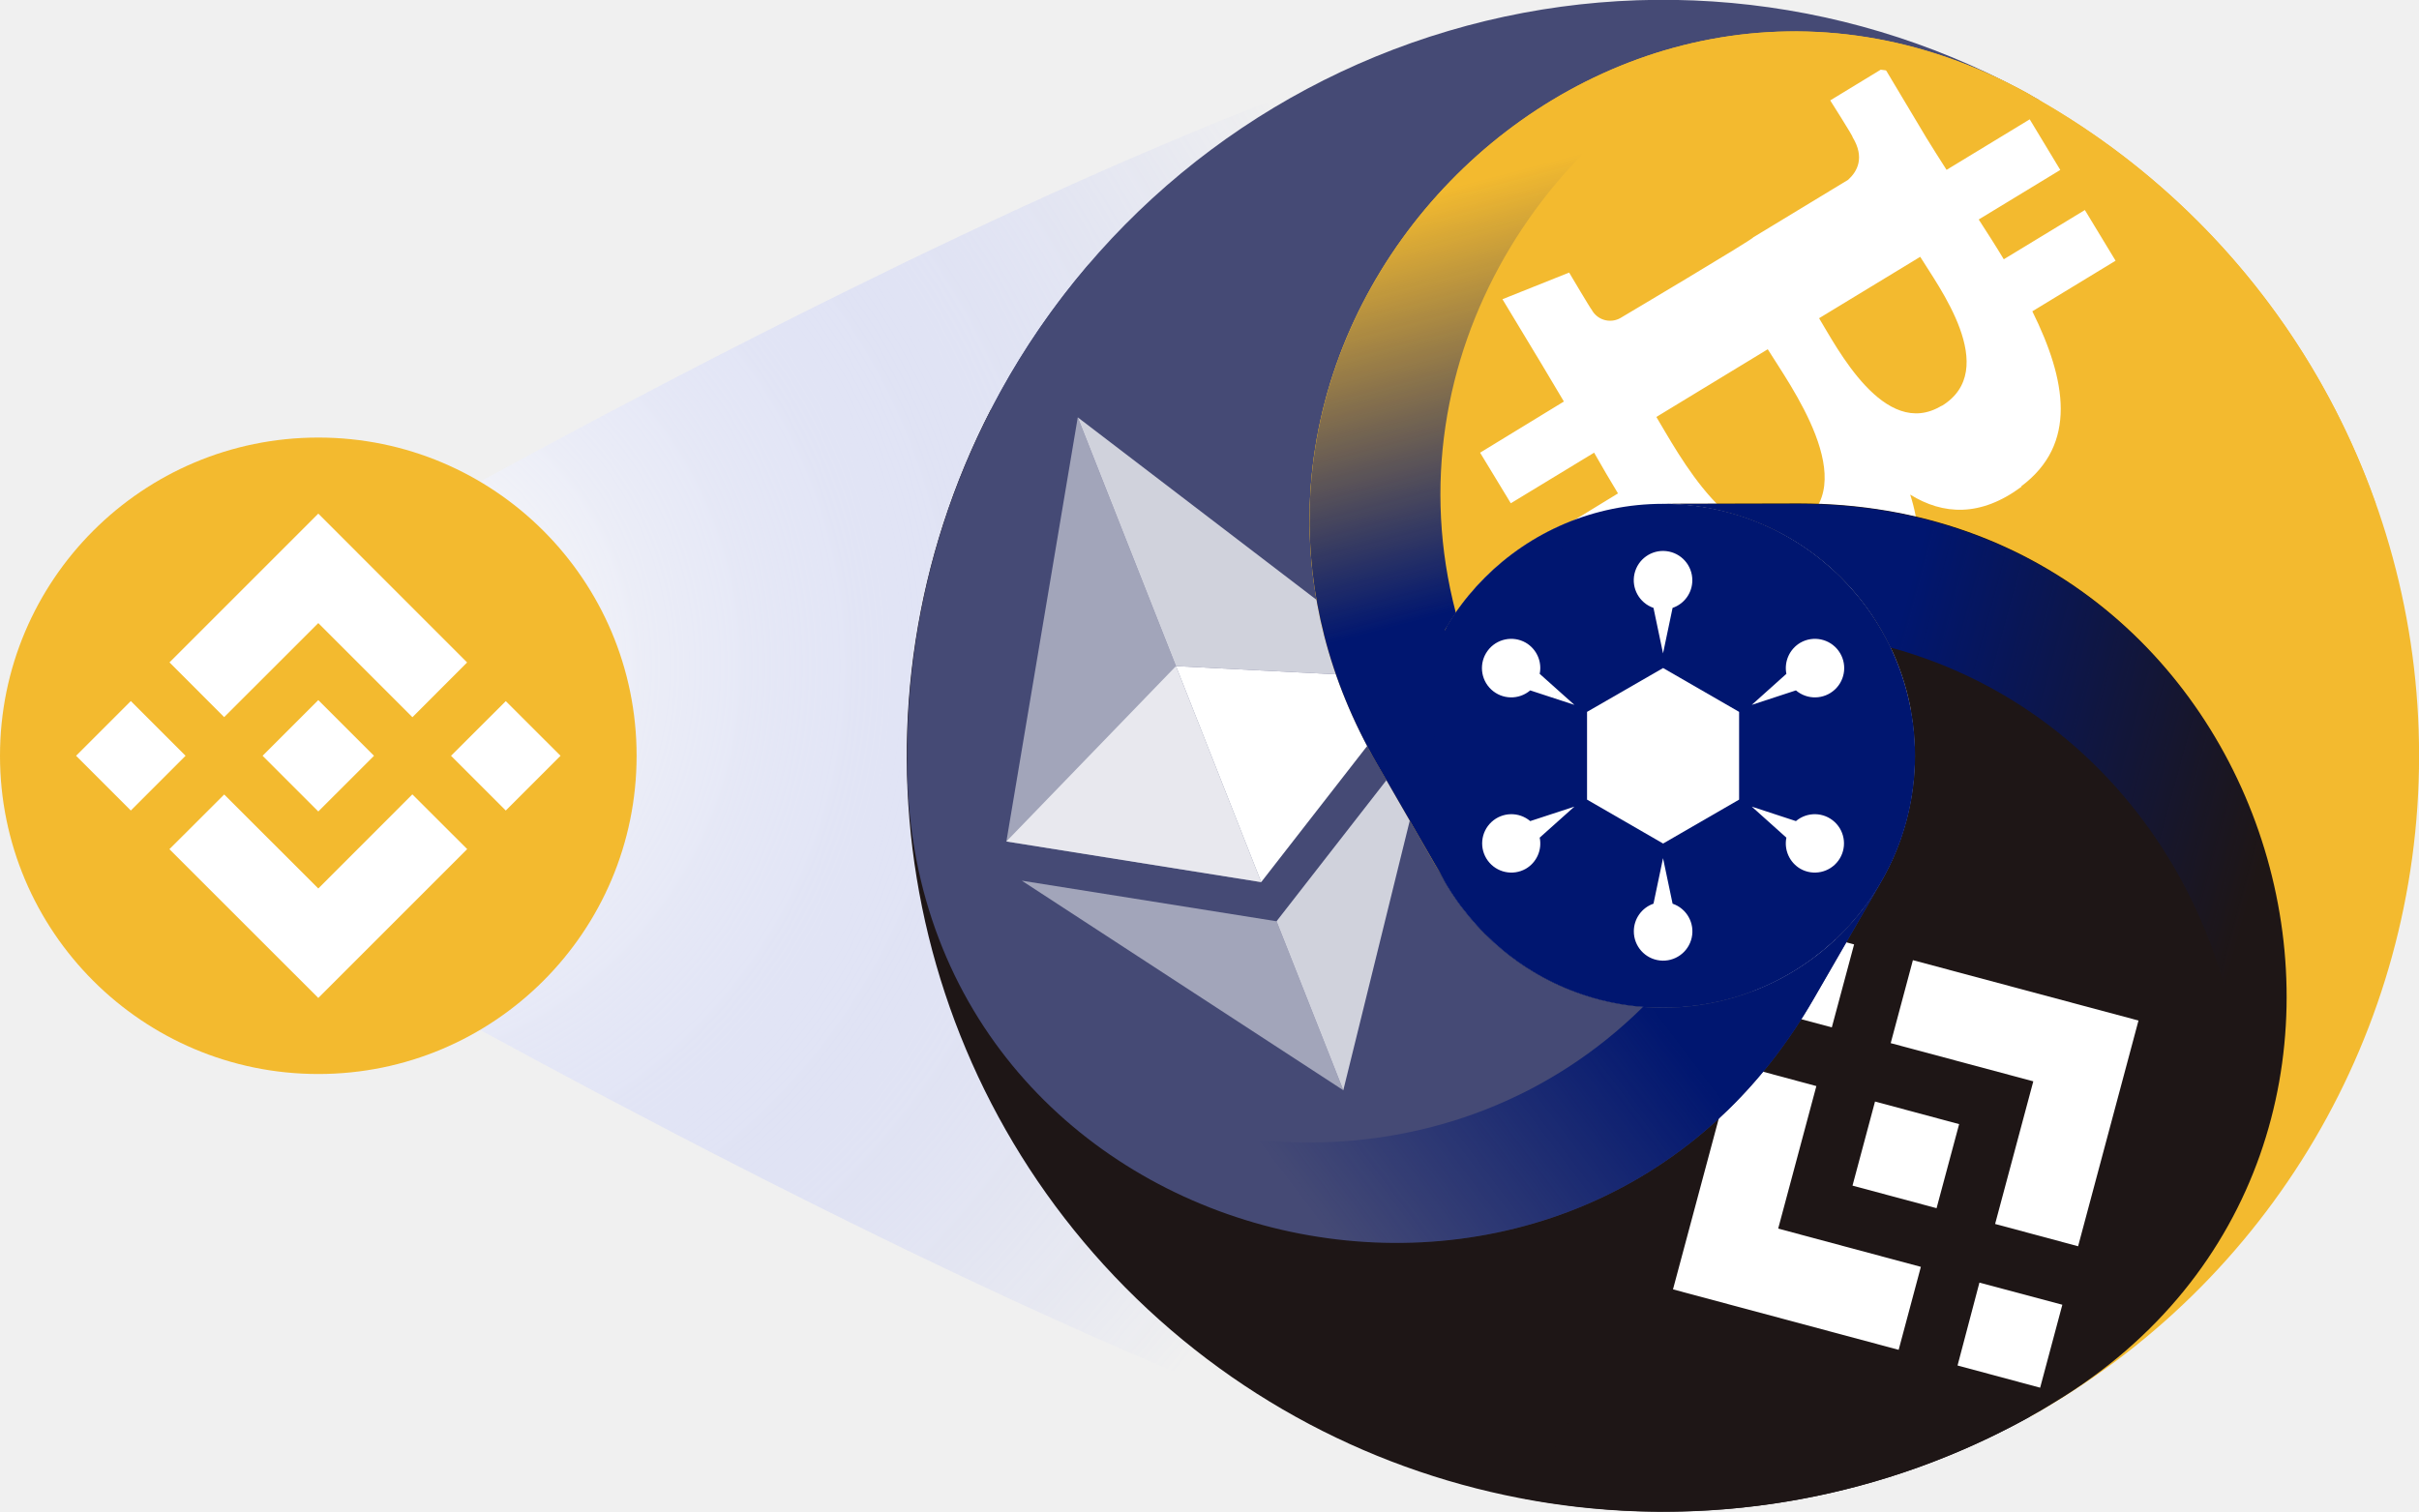
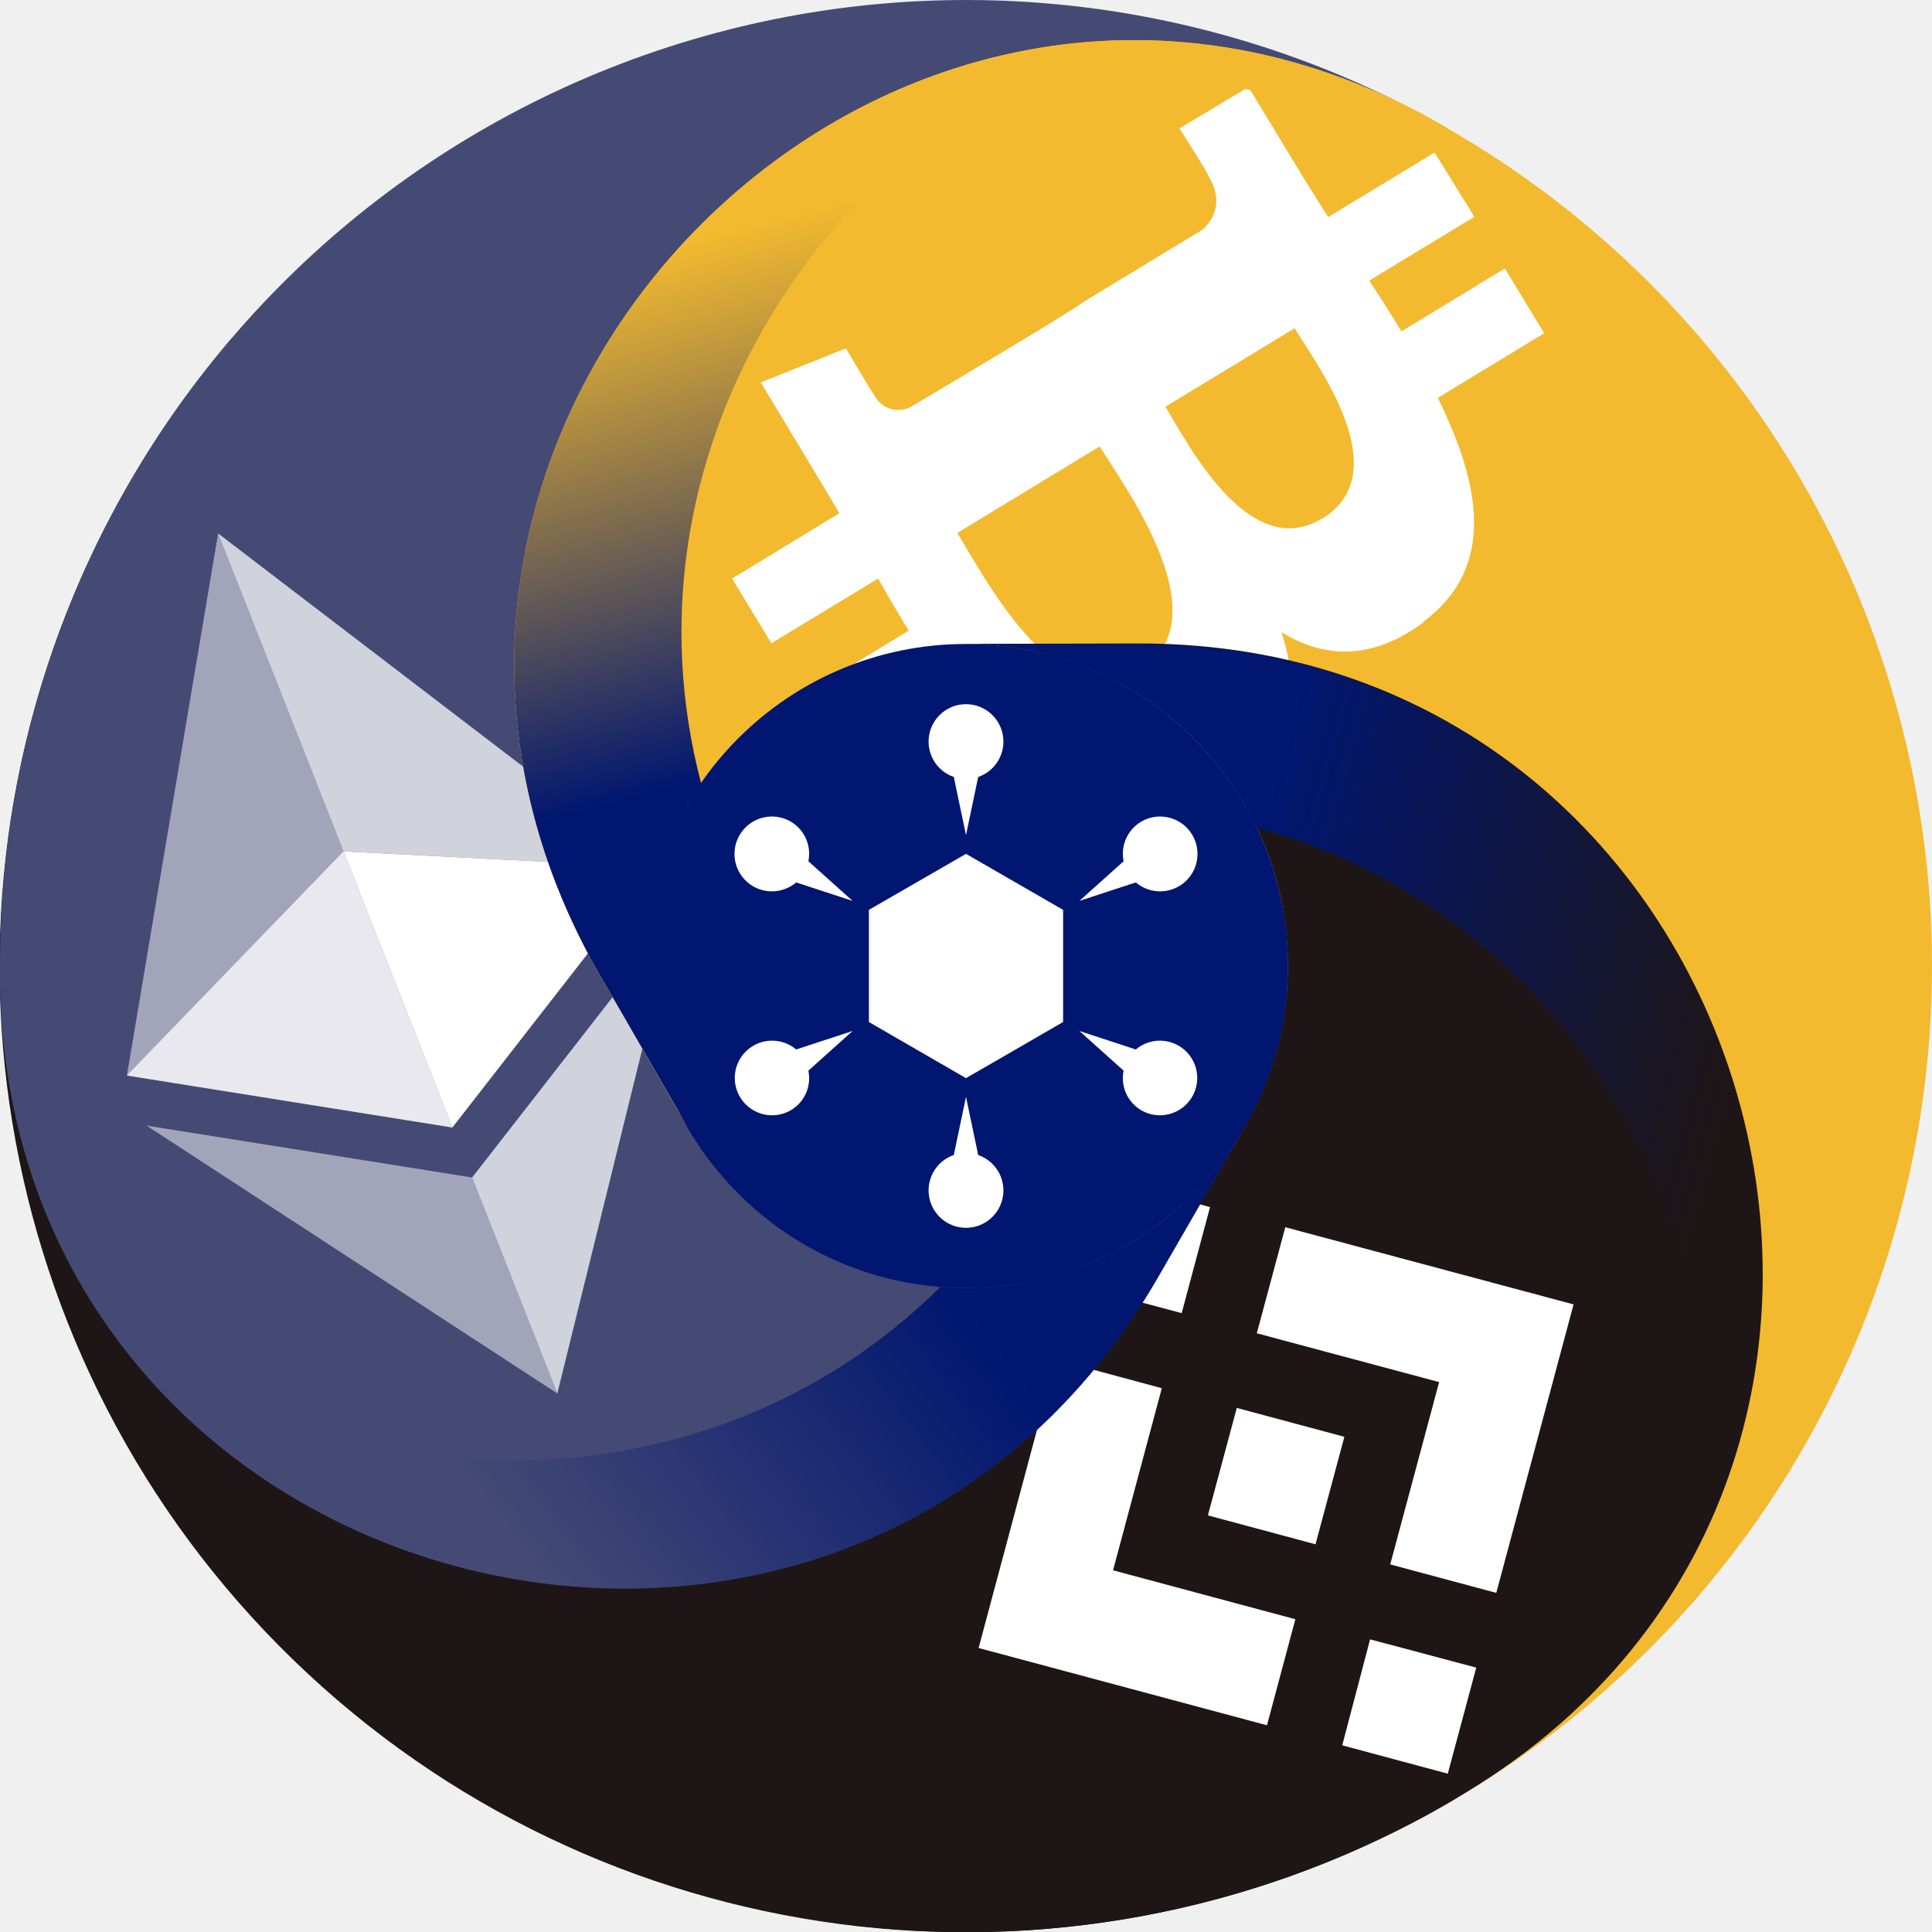
- <svg xmlns="http://www.w3.org/2000/svg" xmlns:xlink="http://www.w3.org/1999/xlink" viewBox="0 0 303.99 190">
+ <svg xmlns="http://www.w3.org/2000/svg" xmlns:xlink="http://www.w3.org/1999/xlink" viewBox="0 0 190 190">
  <defs>
-     <style>.cls-1{fill:url(#Dégradé_sans_nom_967);}.cls-2{fill:#f3ba2f;}.cls-3,.cls-8,.cls-9{fill:#fff;}.cls-4{fill:#1e1616;}.cls-5{fill:#454a75;}.cls-6{fill:none;}.cls-7{fill:url(#Dégradé_sans_nom_298);}.cls-8{opacity:0.5;}.cls-9{opacity:0.75;}.cls-10{fill:#001670;}.cls-11{fill:url(#Dégradé_sans_nom_298-2);}.cls-12{fill:url(#Dégradé_sans_nom_298-3);}</style>
-     <radialGradient id="Dégradé_sans_nom_967" cx="41.99" cy="83.72" r="158.82" gradientUnits="userSpaceOnUse">
-       <stop offset="0" stop-color="#fff" stop-opacity="0" />
-       <stop offset="0.11" stop-color="#fff" stop-opacity="0.6" />
-       <stop offset="0.87" stop-color="#788cff" stop-opacity="0" />
-     </radialGradient>
-     <linearGradient id="Dégradé_sans_nom_298" x1="197.85" y1="113.39" x2="158.03" y2="143.6" gradientUnits="userSpaceOnUse">
+     <linearGradient id="Dégradé_sans_nom_298" x1="83.85" y1="113.39" x2="44.03" y2="143.6" gradientUnits="userSpaceOnUse">
      <stop offset="0" stop-color="#001670" />
      <stop offset="1" stop-color="#001670" stop-opacity="0" />
    </linearGradient>
-     <linearGradient id="Dégradé_sans_nom_298-2" x1="232.52" y1="100.94" x2="282.3" y2="114.5" xlink:href="#Dégradé_sans_nom_298" />
-     <linearGradient id="Dégradé_sans_nom_298-3" x1="9122.78" y1="-11505.56" x2="9172.55" y2="-11492" gradientTransform="translate(14727.9 2219.41) rotate(-120)" xlink:href="#Dégradé_sans_nom_298" />
+     <linearGradient id="Dégradé_sans_nom_298-2" x1="118.53" y1="100.94" x2="168.3" y2="114.5" xlink:href="#Dégradé_sans_nom_298" />
+     <linearGradient id="Dégradé_sans_nom_298-3" x1="-2459.97" y1="-7845.23" x2="-2410.2" y2="-7831.67" gradientTransform="translate(5652.59 -5981.38) rotate(-120)" xlink:href="#Dégradé_sans_nom_298" />
  </defs>
-   <g id="Layer_2" data-name="Layer 2">
-     <g id="TEXT_AND_INFOS" data-name="TEXT AND INFOS">
-       <path class="cls-1" d="M304,95a95,95,0,0,1-95,95C156.53,190,0,95,0,95S38.86,71.41,84.35,47.74c7.05-3.66,14.25-7.33,21.5-10.91C145.69,17.12,186.72,0,209,0A95,95,0,0,1,304,95Z" />
-       <circle class="cls-2" cx="40" cy="95" r="40" />
-       <path class="cls-3" d="M28.17,90.14,40,78.32,51.83,90.15l6.87-6.88L40,64.56,21.3,83.26l6.87,6.88M9.56,95l6.88-6.88L23.32,95l-6.88,6.88Zm18.61,4.86L40,111.68,51.82,99.85l6.89,6.88h0L40,125.44l-18.71-18.7h0l6.88-6.87M56.68,95l6.88-6.87L70.44,95l-6.88,6.88Z" />
-       <path class="cls-3" d="M47,95h0l-7-7-5.16,5.16h0l-.59.59L33,95h0l7,7,7-7h0" />
-       <path class="cls-4" d="M240.12,89.17a32,32,0,0,1,.54,5.83,31.67,31.67,0,0,1-59.87,14.4c-8-.32-15.49-3.32-22.27-8.16-17.77-12.34-27.12-30.81-34-49.76a95,95,0,0,0,130.55,126.6c3.91-10.53,8-21.13,8.53-31.62C264.14,126.14,257.94,100.9,240.12,89.17Z" />
-       <path class="cls-2" d="M304,95a94.93,94.93,0,0,0-47.82-82.47c-8.82,5.16-18.23,9.56-27,14.19-14.64,7.91-22.15,21.72-26,37.15a31.66,31.66,0,0,1,36.94,25.3c17.82,11.73,24,37,23.49,57.29-.51,10.49-4.62,21.09-8.53,31.62A95,95,0,0,0,304,95Z" />
-       <path class="cls-5" d="M158.52,101.24c6.78,4.84,14.3,7.84,22.27,8.16a31.68,31.68,0,0,1,22.39-45.53c3.89-15.43,11.4-29.24,26-37.15,8.72-4.63,18.13-9,27-14.19A95,95,0,0,0,124.53,51.48C131.4,70.43,140.75,88.9,158.52,101.24Z" />
-       <line class="cls-6" x1="208.99" y1="95" x2="208.99" y2="63.33" />
-       <line class="cls-6" x1="208.99" y1="95" x2="236.42" y2="110.83" />
-       <line class="cls-6" x1="208.99" y1="95" x2="181.57" y2="110.83" />
-       <path class="cls-2" d="M181.59,110.83h0A31.65,31.65,0,0,1,209,63.34h89.56a94.59,94.59,0,0,0-42.06-50.6c-.56-.33-1.12-.64-1.69-1C201-17.89,142.31,42.8,173.05,96Z" />
-       <path class="cls-3" d="M254,61.13c7.1-5.3,5.68-13.35,1.4-22l10.46-6.36L262,26.4l-10.19,6.19c-1-1.67-2.09-3.36-3.15-5l10.25-6.23L255.07,15l-10.45,6.35c-.87-1.36-1.72-2.7-2.52-4l0,0L236.8,8.48,230,12.62s2.95,4.64,2.81,4.62c1.57,2.58.58,4.33-.56,5.36l-11.92,7.23C220.44,30,203.59,40,203.59,40A2.63,2.63,0,0,1,200,38.89c0,.12-2.81-4.63-2.81-4.63l-8.38,3.35,5,8.29c.93,1.54,1.83,3.08,2.72,4.57L186,56.9l3.86,6.36,10.47-6.36c1,1.77,2,3.47,3,5.12L193,68.34l3.86,6.37,10.57-6.41c7.11,10.33,14.36,16.18,25,11,8.55-4.17,9.85-10.17,7.62-17.13,4.12,2.55,8.83,2.85,14-1ZM226,66c-7.91,4.81-15.23-9.27-17.85-13.59l14-8.51C224.78,48.18,234.24,61,226,66Zm18-15c-7.2,4.37-13.22-7.43-15.4-11l12.71-7.72c2.19,3.6,10.19,14.19,2.69,18.75Z" />
-       <path class="cls-4" d="M209,63.32h0a31.67,31.67,0,0,1,27.42,47.5h0l-44.78,77.56a94.62,94.62,0,0,0,64.87-11.1c.56-.33,1.1-.67,1.65-1,52.62-31.79,29.4-113-32.08-113Z" />
-       <g id="Layer_2-2" data-name="Layer 2">
+   <g id="Calque_2" data-name="Calque 2">
+     <g id="desin">
+       <path d="M126.12,89.17a32,32,0,0,1,.55,5.83A31.67,31.67,0,0,1,66.8,109.4c-8-.32-15.49-3.32-22.27-8.16C26.75,88.9,17.4,70.43,10.53,51.48a95,95,0,0,0,130.55,126.6c3.91-10.53,8-21.13,8.53-31.62C150.15,126.14,144,100.9,126.12,89.17Z" style="fill:#1e1616" />
+       <path d="M190,95a95,95,0,0,0-47.82-82.47c-8.82,5.16-18.24,9.56-27,14.19-14.63,7.91-22.14,21.72-26,37.15a31.66,31.66,0,0,1,36.94,25.3c17.83,11.73,24,37,23.49,57.29-.51,10.49-4.62,21.09-8.53,31.62A94.94,94.94,0,0,0,190,95Z" style="fill:#f3ba2f" />
+       <path d="M44.53,101.24c6.78,4.84,14.3,7.84,22.27,8.16A31.66,31.66,0,0,1,89.18,63.87c3.9-15.43,11.41-29.24,26-37.15,8.72-4.63,18.14-9,27-14.19A95.06,95.06,0,0,0,10.53,51.48C17.4,70.43,26.75,88.9,44.53,101.24Z" style="fill:#454a75" />
+       <line x1="95" y1="95" x2="95" y2="63.33" style="fill:none" />
+       <line x1="95" y1="95" x2="122.42" y2="110.83" style="fill:none" />
+       <line x1="95" y1="95" x2="67.58" y2="110.83" style="fill:none" />
+       <path d="M67.6,110.83h0A31.66,31.66,0,0,1,95,63.34h89.57a94.65,94.65,0,0,0-42.07-50.6c-.56-.33-1.12-.64-1.68-1C87-17.89,28.32,42.8,59.06,96Z" style="fill:#f3ba2f" />
+       <path d="M140,61.13c7.1-5.3,5.67-13.35,1.4-22l10.46-6.36L148,26.4l-10.18,6.19c-1-1.67-2.09-3.36-3.16-5L145,21.32,141.08,15l-10.46,6.35c-.86-1.36-1.71-2.7-2.51-4l0,0-5.33-8.79L116,12.62s2.94,4.64,2.81,4.62c1.56,2.58.58,4.33-.57,5.36l-11.91,7.23C106.44,30,89.6,40,89.6,40A2.64,2.64,0,0,1,86,38.89c0,.12-2.81-4.63-2.81-4.63l-8.37,3.35,5,8.29c.94,1.54,1.83,3.08,2.73,4.57L72,56.9l3.86,6.36L86.36,56.9c1,1.77,2,3.47,3,5.12L79,68.34l3.87,6.37L93.41,68.3c7.12,10.33,14.36,16.18,25,11,8.55-4.17,9.85-10.17,7.62-17.13,4.12,2.55,8.84,2.85,14-1ZM112,66c-7.9,4.81-15.22-9.27-17.85-13.59l14-8.51C110.79,48.18,120.25,61,112,66Zm18-15c-7.19,4.37-13.21-7.43-15.39-11l12.71-7.72c2.18,3.6,10.18,14.19,2.68,18.75Z" style="fill:#fff" />
+       <path d="M95,63.32h0a31.66,31.66,0,0,1,27.42,47.5h0L77.63,188.38a94.64,94.64,0,0,0,64.88-11.1c.56-.33,1.1-.67,1.65-1,52.62-31.79,29.39-113-32.09-113Z" style="fill:#1e1616" />
+       <g id="Layer_2" data-name="Layer 2">
        <g id="Layer_1-2" data-name="Layer 1-2">
-           <path class="cls-3" d="M237.6,131.12l17.92,4.8-4.8,17.93,10.43,2.8,7.59-28.37-28.35-7.59-2.79,10.43m-15-15.2L233,118.71l-2.8,10.43-10.43-2.79Zm5.66,20.59-4.8,17.92,17.93,4.81-2.79,10.43h0l-28.36-7.6,7.6-28.36h0l10.43,2.81m20.48,24.7L259.17,164l-2.79,10.43L246,171.64Z" />
-           <path class="cls-3" d="M243.36,151.88h0l2.84-10.58-10.57-2.84h0v0l-2.83,10.57,10.58,2.84h0" />
+           <path d="M123.6,131.12l17.93,4.8-4.81,17.93,10.43,2.8,7.6-28.37-28.35-7.59-2.8,10.43m-15-15.2L119,118.71l-2.79,10.43-10.43-2.79Zm5.66,20.59-4.8,17.92,17.93,4.81-2.79,10.43h0l-28.36-7.6,7.59-28.36h0l10.42,2.81m20.49,24.7L145.18,164l-2.8,10.43L132,171.64Z" style="fill:#fff" />
+           <path d="M129.37,151.88h0l2.84-10.58-10.58-2.84h0v0l-2.84,10.57,10.58,2.84h0" style="fill:#fff" />
        </g>
      </g>
-       <path class="cls-5" d="M236.42,110.83h0a31.66,31.66,0,0,1-54.84,0h0L136.79,33.27A94.6,94.6,0,0,0,114,95c0,.64,0,1.29,0,1.93,1.23,61.47,83.13,81.94,113.87,28.69Z" />
-       <path class="cls-7" d="M209,126.67c-.85,0-1.69,0-2.52-.11-23.43,23.2-60.3,21.6-83.12,2,22.55,35.06,79.92,39.67,104.53-2.94l8.54-14.8h0A31.63,31.63,0,0,1,209,126.67Z" />
-       <g id="Layer_1-2-2" data-name="Layer_1">
+       <path d="M122.42,110.83h0a31.66,31.66,0,0,1-54.84,0h0L22.79,33.27A94.65,94.65,0,0,0,0,95c0,.64,0,1.29,0,1.93,1.23,61.47,83.12,81.94,113.86,28.69Z" style="fill:#454a75" />
+       <path d="M95,126.67c-.85,0-1.69,0-2.52-.11-23.43,23.2-60.3,21.6-83.13,2,22.55,35.06,79.93,39.67,104.53-2.94l8.54-14.8h0A31.64,31.64,0,0,1,95,126.67Z" style="fill:url(#Dégradé_sans_nom_298)" />
+       <g id="Layer_1">
        <g id="_1421394342400" data-name=" 1421394342400">
-           <polygon class="cls-8" points="135.44 52.46 126.47 105.77 158.49 110.88 147.78 83.73 135.44 52.46" />
-           <polygon class="cls-9" points="160.42 115.8 168.81 137.04 180.35 90.21 160.42 115.8" />
-           <polygon class="cls-8" points="168.81 137.04 160.42 115.8 128.41 110.7 168.81 137.04" />
-           <polygon class="cls-3" points="158.49 110.88 178.4 85.3 147.78 83.73 158.49 110.88" />
-           <polygon class="cls-9" points="135.44 52.46 178.4 85.3 147.78 83.73 135.44 52.46" />
-           <polygon class="cls-9" points="126.47 105.77 158.49 110.88 147.78 83.73 126.47 105.77" />
+           <polygon points="21.45 52.46 12.48 105.77 44.49 110.88 33.78 83.73 21.45 52.46" style="fill:#fff;opacity:0.5" />
+           <polygon points="46.43 115.8 54.81 137.04 66.36 90.21 46.43 115.8" style="fill:#fff;opacity:0.75" />
+           <polygon points="54.81 137.04 46.43 115.8 14.42 110.7 54.81 137.04" style="fill:#fff;opacity:0.5" />
+           <polygon points="44.49 110.88 64.4 85.3 33.78 83.73 44.49 110.88" style="fill:#fff" />
+           <polygon points="21.45 52.46 64.4 85.3 33.78 83.73 21.45 52.46" style="fill:#fff;opacity:0.75" />
+           <polygon points="12.48 105.77 44.49 110.88 33.78 83.73 12.48 105.77" style="fill:#fff;opacity:0.75" />
        </g>
      </g>
-       <circle class="cls-10" cx="208.99" cy="95" r="31.67" />
-       <circle class="cls-10" cx="208.99" cy="95" r="28.87" />
-       <polygon class="cls-3" points="199.44 89.48 199.44 100.51 209 106.03 218.55 100.51 218.55 89.48 209 83.97 199.44 89.48" />
-       <path class="cls-3" d="M212.67,72.94a3.68,3.68,0,1,0-4.88,3.47l1.2,5.72,1.2-5.72A3.66,3.66,0,0,0,212.67,72.94Z" />
-       <path class="cls-3" d="M205.32,117.06a3.68,3.68,0,1,0,4.87-3.47l-1.2-5.72-1.2,5.72A3.67,3.67,0,0,0,205.32,117.06Z" />
-       <path class="cls-3" d="M191.73,80.78a3.68,3.68,0,1,0,.57,6l5.55,1.82-4.36-3.9A3.68,3.68,0,0,0,191.73,80.78Z" />
-       <path class="cls-3" d="M226.26,109.21a3.67,3.67,0,1,0-.57-6l-5.55-1.82,4.35,3.9A3.69,3.69,0,0,0,226.26,109.21Z" />
-       <path class="cls-3" d="M226.26,80.78a3.68,3.68,0,1,1-.57,6l-5.55,1.82,4.35-3.9A3.7,3.7,0,0,1,226.26,80.78Z" />
-       <path class="cls-3" d="M191.73,109.21a3.67,3.67,0,1,1,.57-6l5.55-1.82-4.36,3.9A3.67,3.67,0,0,1,191.73,109.21Z" />
-       <path class="cls-2" d="M181.59,110.83h0a31.63,31.63,0,0,1,0-31.66c5.86-10.15-26.3-92.07,74.93-66.44-.56-.33-1.12-.64-1.69-1C201-17.89,142.31,42.8,173.05,96Z" />
-       <path class="cls-11" d="M236.41,79.15c.43.74.81,1.49,1.17,2.24,31.81,8.7,48.85,41.42,43.3,71,19.09-37.06-5.6-89.05-54.81-89.05H209A31.66,31.66,0,0,1,236.41,79.15Z" />
-       <path class="cls-12" d="M181.59,79.17c.43-.74.88-1.45,1.36-2.14-8.38-31.89,11.44-63,39.82-73-41.64,2-74.32,49.38-49.72,92l8.54,14.79h0C176.14,101.35,180.35,90.21,181.59,79.17Z" />
+       <circle cx="95" cy="95" r="31.67" style="fill:#001670" />
+       <circle cx="95" cy="95" r="28.87" style="fill:#001670" />
+       <polygon points="85.45 89.48 85.45 100.51 95 106.03 104.55 100.51 104.55 89.48 95 83.97 85.45 89.48" style="fill:#fff" />
+       <path d="M98.68,72.94a3.68,3.68,0,1,0-4.88,3.47L95,82.13l1.2-5.72A3.68,3.68,0,0,0,98.68,72.94Z" style="fill:#fff" />
+       <path d="M91.32,117.06a3.68,3.68,0,1,0,4.88-3.47L95,107.87l-1.2,5.72A3.68,3.68,0,0,0,91.32,117.06Z" style="fill:#fff" />
+       <path d="M77.73,80.78a3.68,3.68,0,1,0,.57,6l5.55,1.82-4.35-3.9A3.67,3.67,0,0,0,77.73,80.78Z" style="fill:#fff" />
+       <path d="M112.27,109.21a3.67,3.67,0,1,0-.57-6l-5.55-1.82,4.35,3.9A3.66,3.66,0,0,0,112.27,109.21Z" style="fill:#fff" />
+       <path d="M112.27,80.78a3.68,3.68,0,1,1-.57,6l-5.55,1.82,4.35-3.9A3.67,3.67,0,0,1,112.27,80.78Z" style="fill:#fff" />
+       <path d="M77.73,109.21a3.67,3.67,0,1,1,.57-6l5.55-1.82-4.35,3.9A3.66,3.66,0,0,1,77.73,109.21Z" style="fill:#fff" />
+       <path d="M67.6,110.83h0a31.63,31.63,0,0,1,0-31.66C73.46,69,41.3-12.9,142.52,12.73c-.56-.33-1.12-.64-1.68-1C87-17.89,28.32,42.8,59.06,96Z" style="fill:#f3ba2f" />
+       <path d="M122.42,79.15c.42.74.81,1.49,1.17,2.24,31.8,8.7,48.85,41.42,43.3,71,19.09-37.06-5.61-89.05-54.82-89.05H95A31.67,31.67,0,0,1,122.42,79.15Z" style="fill:url(#Dégradé_sans_nom_298-2)" />
+       <path d="M67.6,79.17c.42-.74.88-1.45,1.35-2.14C60.58,45.14,80.4,14,108.77,4,67.13,6,34.45,53.42,59.06,96l8.54,14.79h0C62.14,101.35,66.36,90.21,67.6,79.17Z" style="fill:url(#Dégradé_sans_nom_298-3)" />
    </g>
  </g>
</svg>
